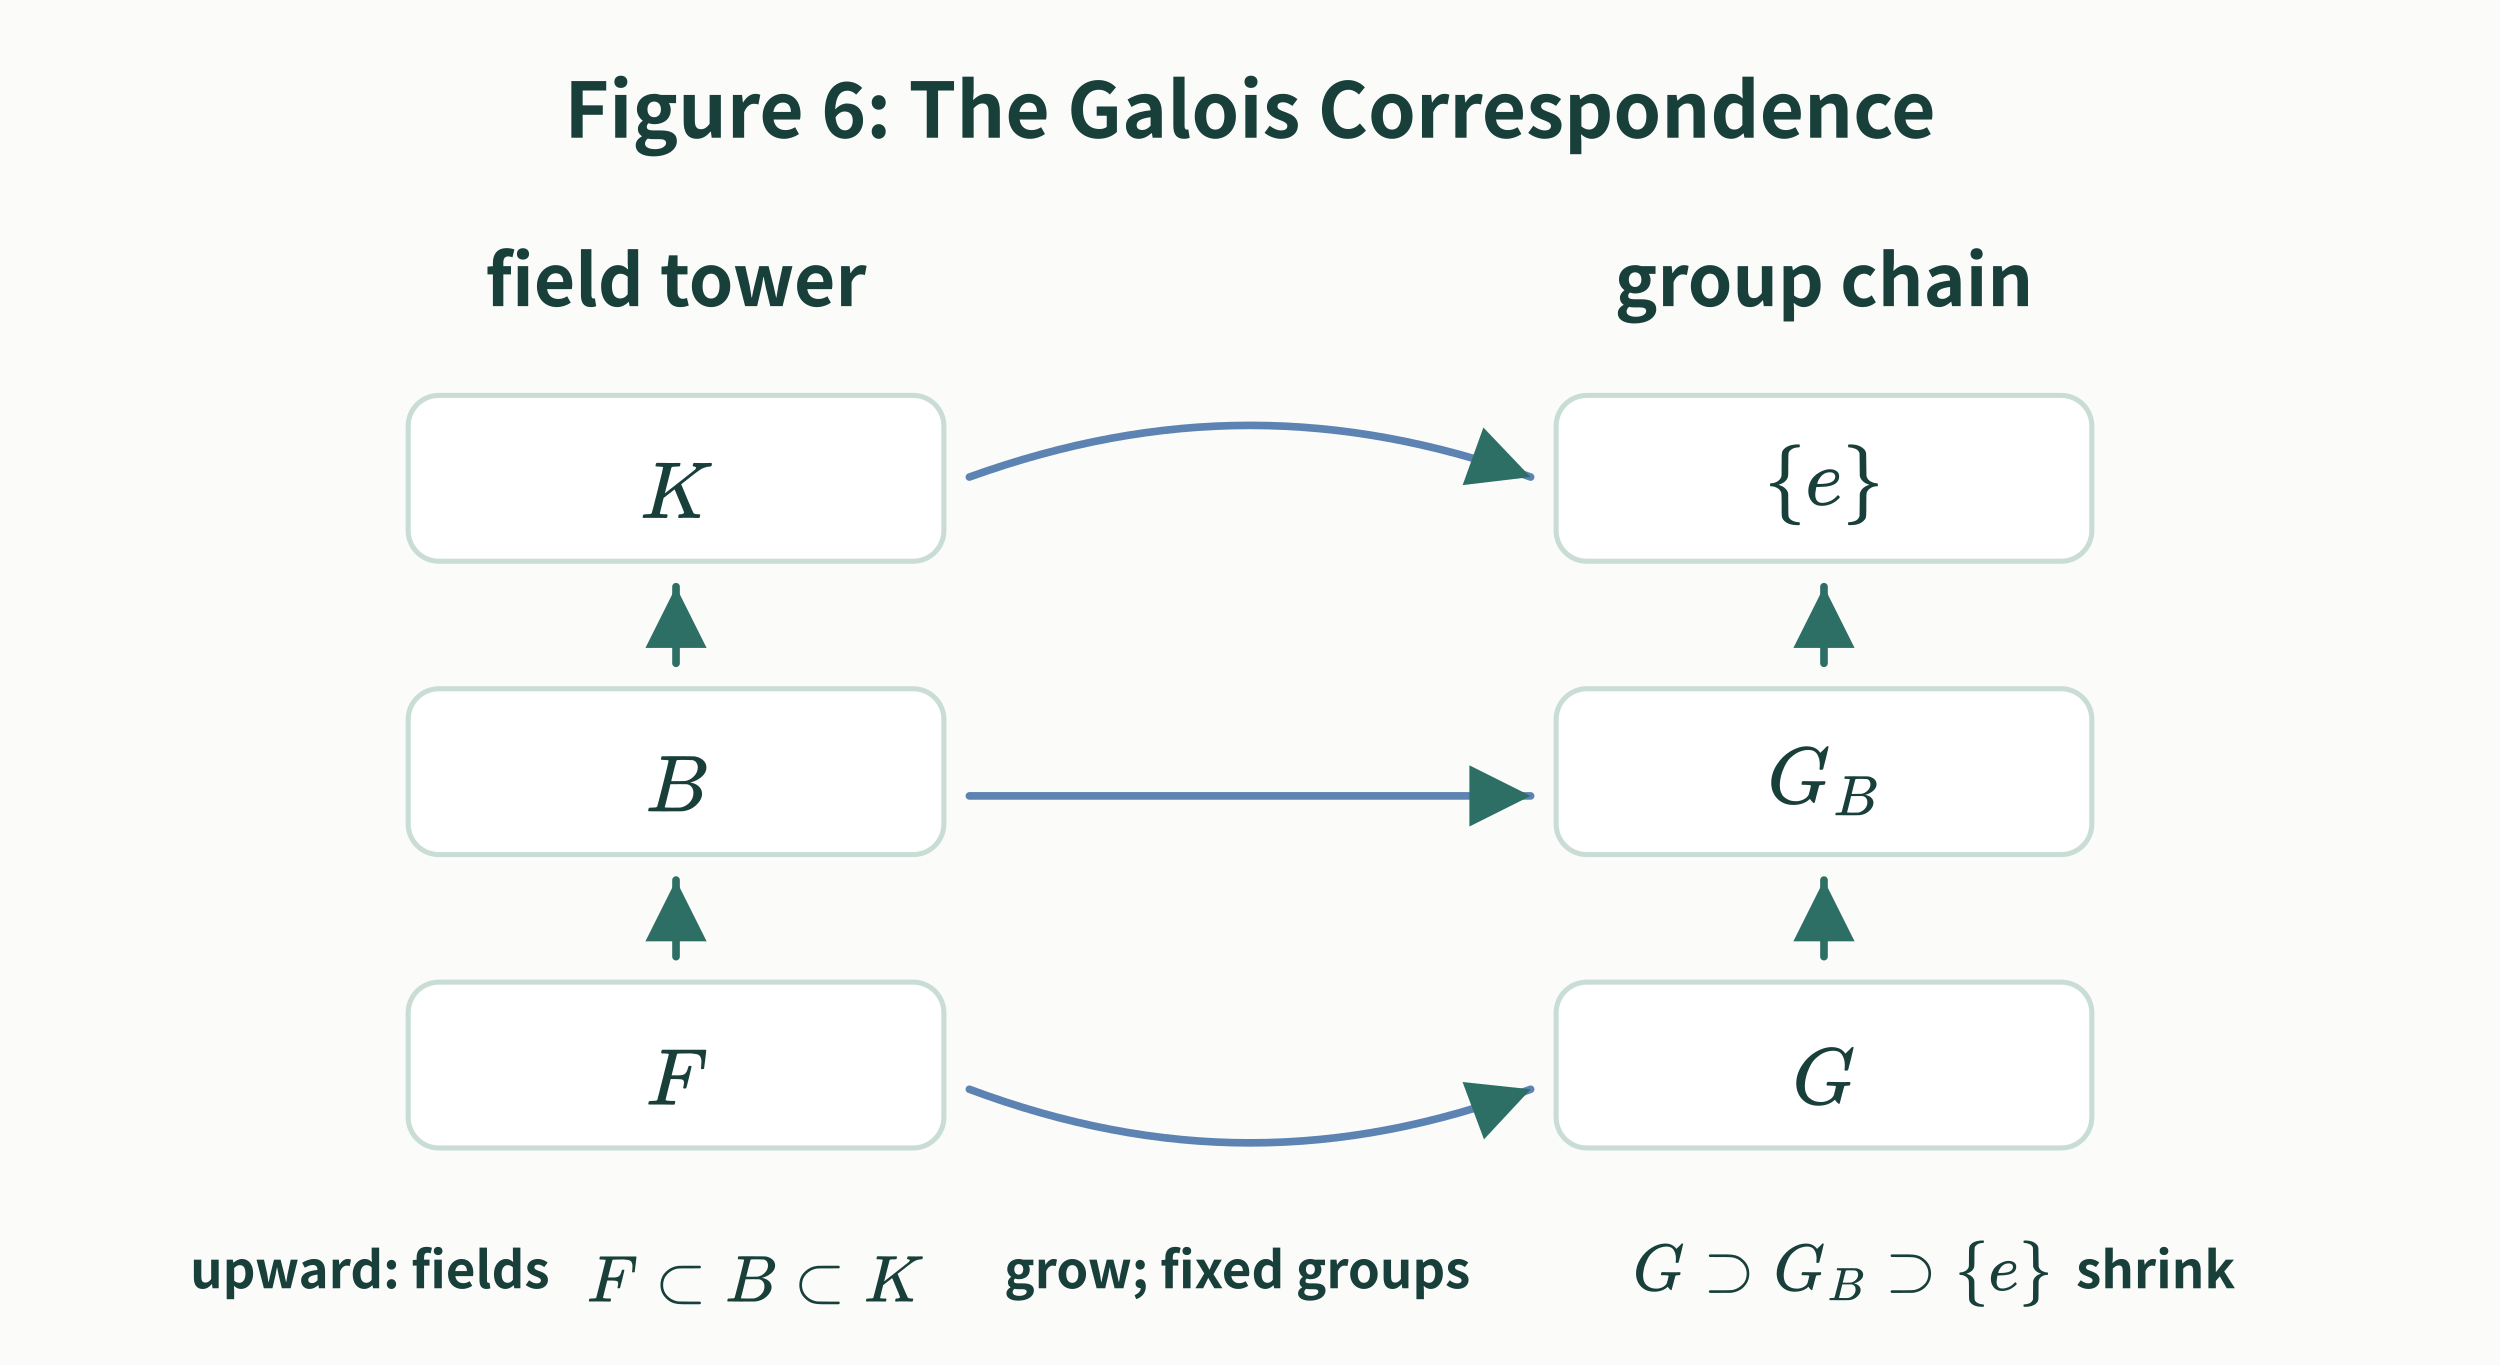
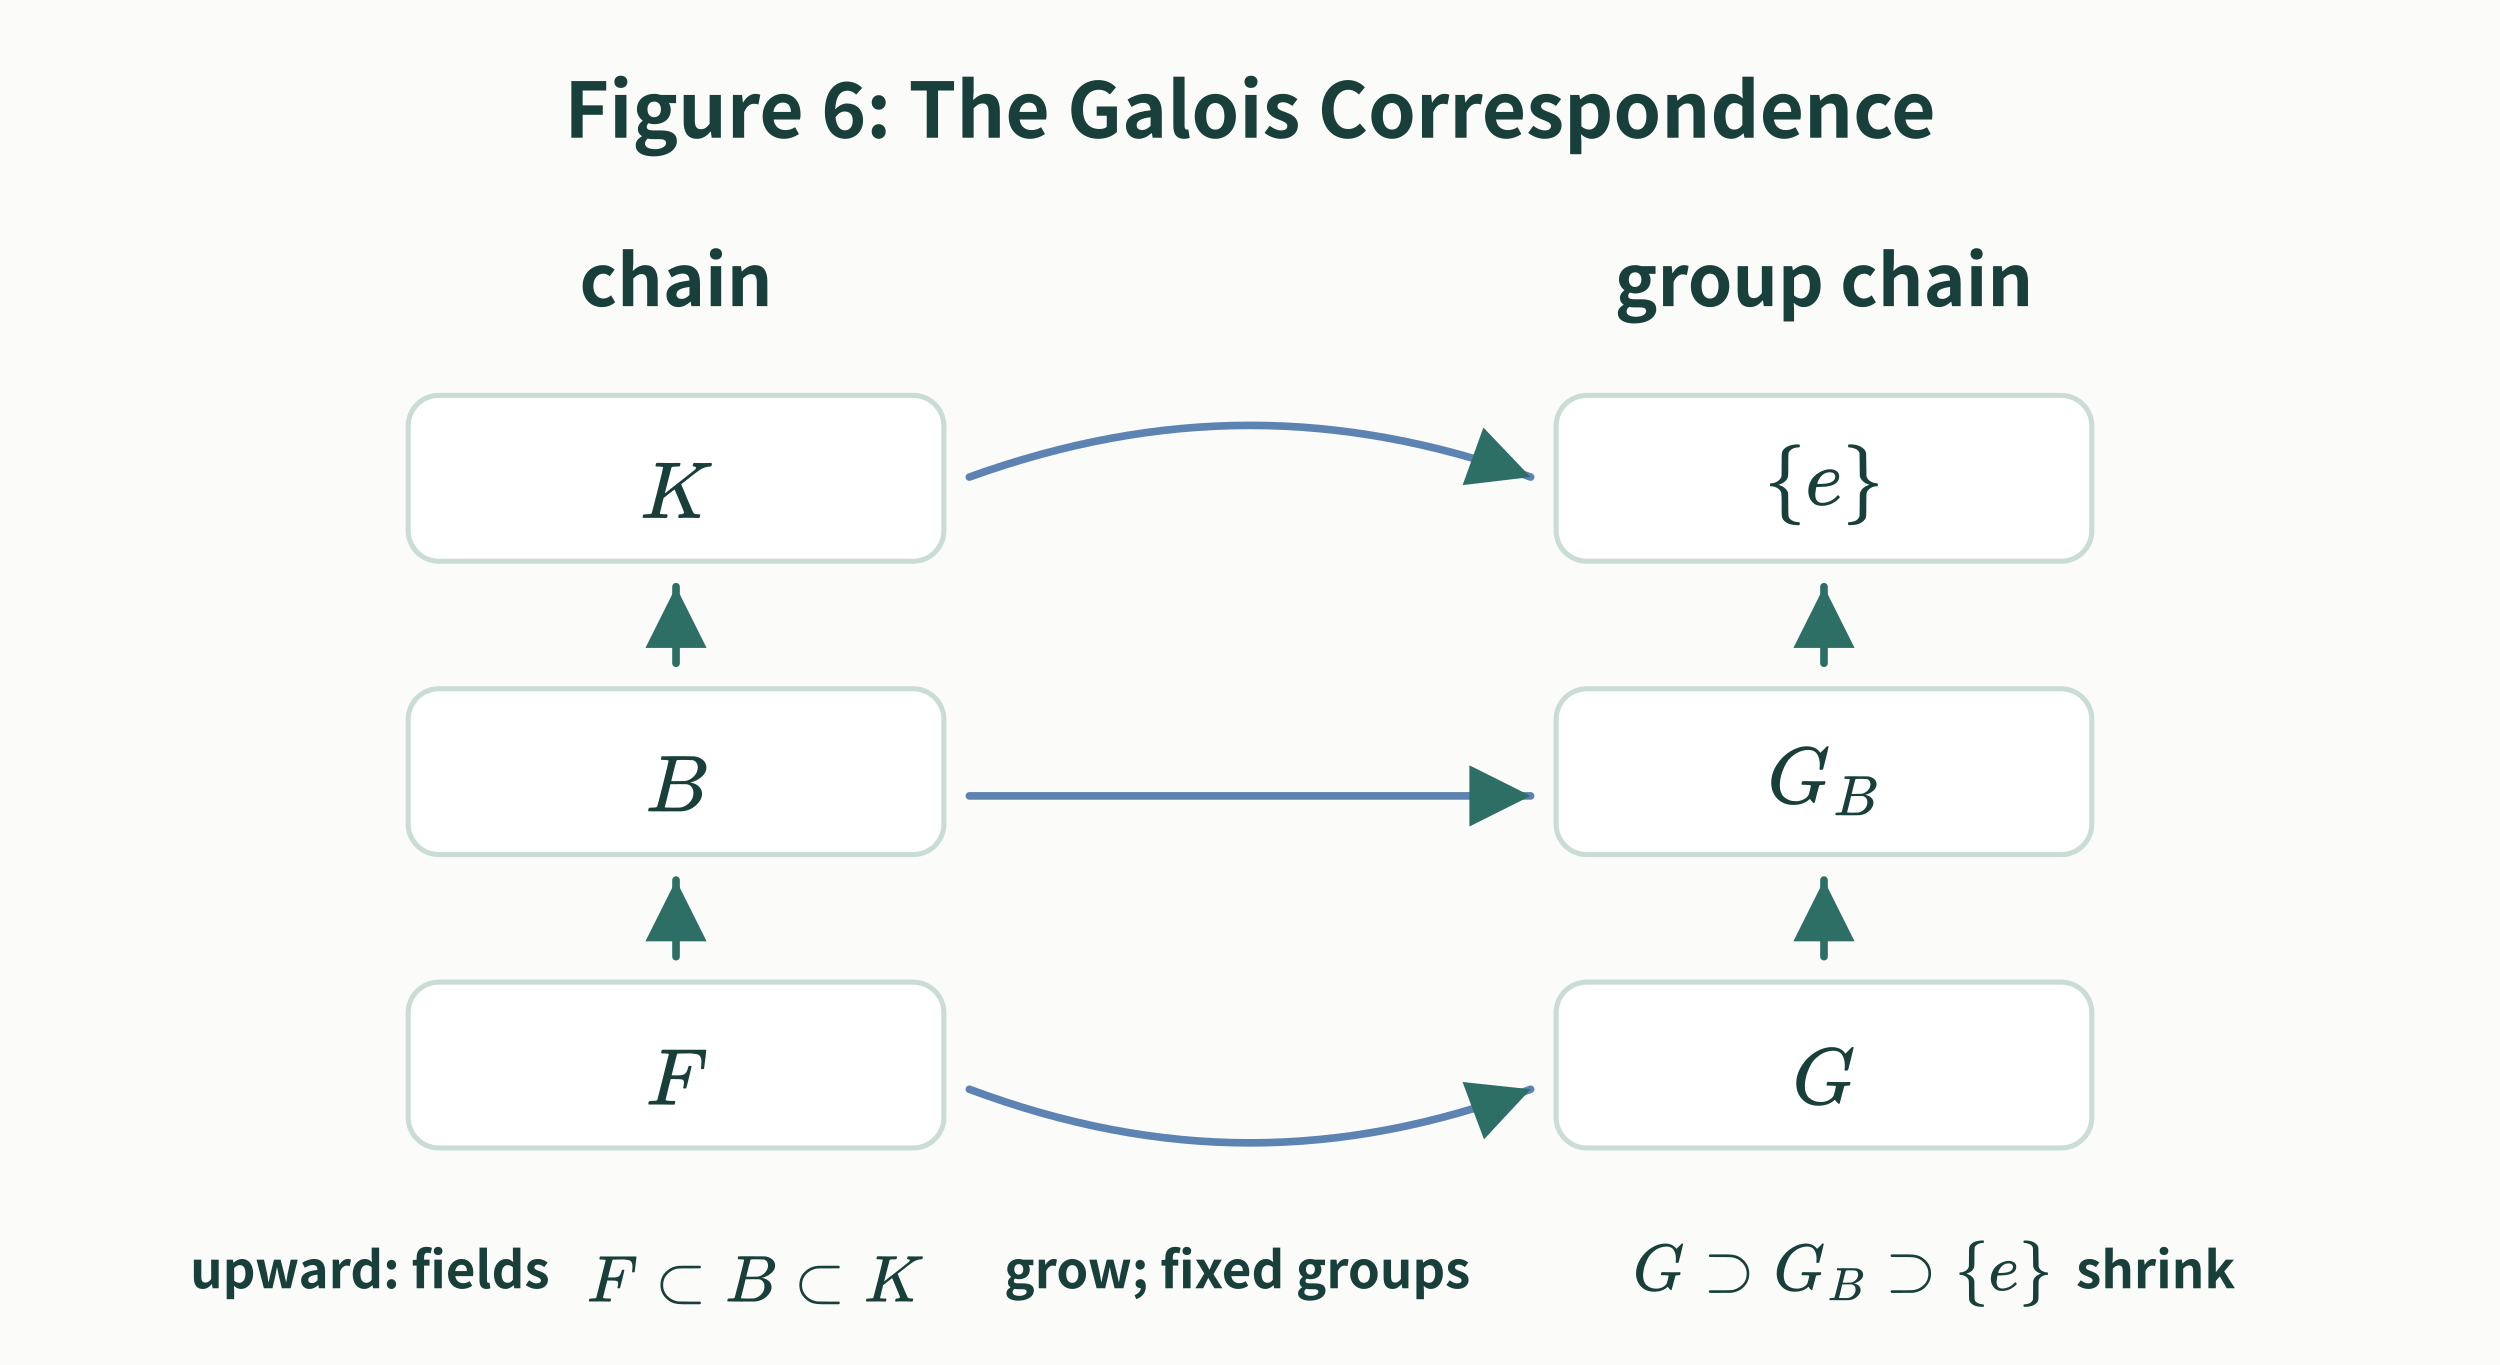
<svg xmlns="http://www.w3.org/2000/svg" width="980" height="535" viewBox="0 0 980 535" role="img" aria-label="Figure 6: The Galois Correspondence">
  <rect width="100%" height="100%" fill="#fbfcfa" />
  <defs>
    <marker id="arrow" markerWidth="12" markerHeight="12" refX="10" refY="6" orient="auto">
      <path d="M2,2 L10,6 L2,10 Z" fill="#2e6f65" />
    </marker>
    <filter id="shadow" x="-20%" y="-20%" width="140%" height="140%">
      <feDropShadow dx="0" dy="3" stdDeviation="4" flood-color="#12332f" flood-opacity="0.12" />
    </filter>
  </defs>
  <text x="490.0" y="54" font-family="Microsoft YaHei, Noto Sans CJK SC, Arial, sans-serif" font-size="30" font-weight="700" fill="#183f3a" text-anchor="middle">Figure 6: The Galois Correspondence</text>
-   <text x="265" y="120" font-family="Microsoft YaHei, Noto Sans CJK SC, Arial, sans-serif" font-size="28" font-weight="700" fill="#183f3a" text-anchor="middle">field tower</text>
+   <text x="265" y="120" font-family="Microsoft YaHei, Noto Sans CJK SC, Arial, sans-serif" font-size="28" font-weight="700" fill="#183f3a" text-anchor="middle">chain</text>
  <text x="715" y="120" font-family="Microsoft YaHei, Noto Sans CJK SC, Arial, sans-serif" font-size="28" font-weight="700" fill="#183f3a" text-anchor="middle">group chain</text>
  <rect x="160" y="155" width="210" height="65" rx="12" fill="#fff" stroke="#c9ddd6" stroke-width="2" />
  <rect x="160" y="270" width="210" height="65" rx="12" fill="#fff" stroke="#c9ddd6" stroke-width="2" />
  <rect x="160" y="385" width="210" height="65" rx="12" fill="#fff" stroke="#c9ddd6" stroke-width="2" />
  <svg x="250.92" y="181.43" width="28.15" height="21.63" viewBox="0 -683 889 683" color="#183f3a" overflow="visible">
    <g stroke="currentColor" fill="currentColor" stroke-width="0" transform="scale(1,-1)">
      <g data-mml-node="math">
        <g data-mml-node="mi">
          <path data-c="1D43E" d="M285 628Q285 635 228 637Q205 637 198 638T191 647Q191 649 193 661Q199 681 203 682Q205 683 214 683H219Q260 681 355 681Q389 681 418 681T463 682T483 682Q500 682 500 674Q500 669 497 660Q496 658 496 654T495 648T493 644T490 641T486 639T479 638T470 637T456 637Q416 636 405 634T387 623L306 305Q307 305 490 449T678 597Q692 611 692 620Q692 635 667 637Q651 637 651 648Q651 650 654 662T659 677Q662 682 676 682Q680 682 711 681T791 680Q814 680 839 681T869 682Q889 682 889 672Q889 650 881 642Q878 637 862 637Q787 632 726 586Q710 576 656 534T556 455L509 418L518 396Q527 374 546 329T581 244Q656 67 661 61Q663 59 666 57Q680 47 717 46H738Q744 38 744 37T741 19Q737 6 731 0H720Q680 3 625 3Q503 3 488 0H478Q472 6 472 9T474 27Q478 40 480 43T491 46H494Q544 46 544 71Q544 75 517 141T485 216L427 354L359 301L291 248L268 155Q245 63 245 58Q245 51 253 49T303 46H334Q340 37 340 35Q340 19 333 5Q328 0 317 0Q314 0 280 1T180 2Q118 2 85 2T49 1Q31 1 31 11Q31 13 34 25Q38 41 42 43T65 46Q92 46 125 49Q139 52 144 61Q147 65 216 339T285 628Z" />
        </g>
      </g>
    </g>
  </svg>
  <svg x="252.98" y="296.43" width="24.04" height="21.63" viewBox="0 -683 759 683" color="#183f3a" overflow="visible">
    <g stroke="currentColor" fill="currentColor" stroke-width="0" transform="scale(1,-1)">
      <g data-mml-node="math">
        <g data-mml-node="mi">
          <path data-c="1D435" d="M231 637Q204 637 199 638T194 649Q194 676 205 682Q206 683 335 683Q594 683 608 681Q671 671 713 636T756 544Q756 480 698 429T565 360L555 357Q619 348 660 311T702 219Q702 146 630 78T453 1Q446 0 242 0Q42 0 39 2Q35 5 35 10Q35 17 37 24Q42 43 47 45Q51 46 62 46H68Q95 46 128 49Q142 52 147 61Q150 65 219 339T288 628Q288 635 231 637ZM649 544Q649 574 634 600T585 634Q578 636 493 637Q473 637 451 637T416 636H403Q388 635 384 626Q382 622 352 506Q352 503 351 500L320 374H401Q482 374 494 376Q554 386 601 434T649 544ZM595 229Q595 273 572 302T512 336Q506 337 429 337Q311 337 310 336Q310 334 293 263T258 122L240 52Q240 48 252 48T333 46Q422 46 429 47Q491 54 543 105T595 229Z" />
        </g>
      </g>
    </g>
  </svg>
  <svg x="253.13" y="411.50" width="23.73" height="21.53" viewBox="0 -680 749 680" color="#183f3a" overflow="visible">
    <g stroke="currentColor" fill="currentColor" stroke-width="0" transform="scale(1,-1)">
      <g data-mml-node="math">
        <g data-mml-node="mi">
          <path data-c="1D439" d="M48 1Q31 1 31 11Q31 13 34 25Q38 41 42 43T65 46Q92 46 125 49Q139 52 144 61Q146 66 215 342T285 622Q285 629 281 629Q273 632 228 634H197Q191 640 191 642T193 659Q197 676 203 680H742Q749 676 749 669Q749 664 736 557T722 447Q720 440 702 440H690Q683 445 683 453Q683 454 686 477T689 530Q689 560 682 579T663 610T626 626T575 633T503 634H480Q398 633 393 631Q388 629 386 623Q385 622 352 492L320 363H375Q378 363 398 363T426 364T448 367T472 374T489 386Q502 398 511 419T524 457T529 475Q532 480 548 480H560Q567 475 567 470Q567 467 536 339T502 207Q500 200 482 200H470Q463 206 463 212Q463 215 468 234T473 274Q473 303 453 310T364 317H309L277 190Q245 66 245 60Q245 46 334 46H359Q365 40 365 39T363 19Q359 6 353 0H336Q295 2 185 2Q120 2 86 2T48 1Z" />
        </g>
      </g>
    </g>
  </svg>
  <line x1="265" y1="375" x2="265" y2="345" stroke="#2e6f65" stroke-width="3" stroke-linecap="round" marker-end="url(#arrow)" />
  <line x1="265" y1="260" x2="265" y2="230" stroke="#2e6f65" stroke-width="3" stroke-linecap="round" marker-end="url(#arrow)" />
  <rect x="610" y="155" width="210" height="65" rx="12" fill="#fff" stroke="#c9ddd6" stroke-width="2" />
  <rect x="610" y="270" width="210" height="65" rx="12" fill="#fff" stroke="#c9ddd6" stroke-width="2" />
  <rect x="610" y="385" width="210" height="65" rx="12" fill="#fff" stroke="#c9ddd6" stroke-width="2" />
  <svg x="691.78" y="174.20" width="46.44" height="31.67" viewBox="0 -750 1466 1000" color="#183f3a" overflow="visible">
    <g stroke="currentColor" fill="currentColor" stroke-width="0" transform="scale(1,-1)">
      <g data-mml-node="math">
        <g data-mml-node="mo">
          <path data-c="7B" d="M434 -231Q434 -244 428 -250H410Q281 -250 230 -184Q225 -177 222 -172T217 -161T213 -148T211 -133T210 -111T209 -84T209 -47T209 0Q209 21 209 53Q208 142 204 153Q203 154 203 155Q189 191 153 211T82 231Q71 231 68 234T65 250T68 266T82 269Q116 269 152 289T203 345Q208 356 208 377T209 529V579Q209 634 215 656T244 698Q270 724 324 740Q361 748 377 749Q379 749 390 749T408 750H428Q434 744 434 732Q434 719 431 716Q429 713 415 713Q362 710 332 689T296 647Q291 634 291 499V417Q291 370 288 353T271 314Q240 271 184 255L170 250L184 245Q202 239 220 230T262 196T290 137Q291 131 291 1Q291 -134 296 -147Q306 -174 339 -192T415 -213Q429 -213 431 -216Q434 -219 434 -231Z" />
        </g>
        <g data-mml-node="mi" transform="translate(500,0)">
          <path data-c="1D452" d="M39 168Q39 225 58 272T107 350T174 402T244 433T307 442H310Q355 442 388 420T421 355Q421 265 310 237Q261 224 176 223Q139 223 138 221Q138 219 132 186T125 128Q125 81 146 54T209 26T302 45T394 111Q403 121 406 121Q410 121 419 112T429 98T420 82T390 55T344 24T281 -1T205 -11Q126 -11 83 42T39 168ZM373 353Q367 405 305 405Q272 405 244 391T199 357T170 316T154 280T149 261Q149 260 169 260Q282 260 327 284T373 353Z" />
        </g>
        <g data-mml-node="mo" transform="translate(966,0)">
          <path data-c="7D" d="M65 731Q65 745 68 747T88 750Q171 750 216 725T279 670Q288 649 289 635T291 501Q292 362 293 357Q306 312 345 291T417 269Q428 269 431 266T434 250T431 234T417 231Q380 231 345 210T298 157Q293 143 292 121T291 -28V-79Q291 -134 285 -156T256 -198Q202 -250 89 -250Q71 -250 68 -247T65 -230Q65 -224 65 -223T66 -218T69 -214T77 -213Q91 -213 108 -210T146 -200T183 -177T207 -139Q208 -134 209 3L210 139Q223 196 280 230Q315 247 330 250Q305 257 280 270Q225 304 212 352L210 362L209 498Q208 635 207 640Q195 680 154 696T77 713Q68 713 67 716T65 731Z" />
        </g>
      </g>
    </g>
  </svg>
  <svg x="692.74" y="292.51" width="44.52" height="27.08" viewBox="0 -705 1405.7 855" color="#183f3a" overflow="visible">
    <g stroke="currentColor" fill="currentColor" stroke-width="0" transform="scale(1,-1)">
      <g data-mml-node="math">
        <g data-mml-node="msub">
          <g data-mml-node="mi">
            <path data-c="1D43A" d="M50 252Q50 367 117 473T286 641T490 704Q580 704 633 653Q642 643 648 636T656 626L657 623Q660 623 684 649Q691 655 699 663T715 679T725 690L740 705H746Q760 705 760 698Q760 694 728 561Q692 422 692 421Q690 416 687 415T669 413H653Q647 419 647 422Q647 423 648 429T650 449T651 481Q651 552 619 605T510 659Q492 659 471 656T418 643T357 615T294 567T236 496T189 394T158 260Q156 242 156 221Q156 173 170 136T206 79T256 45T308 28T353 24Q407 24 452 47T514 106Q517 114 529 161T541 214Q541 222 528 224T468 227H431Q425 233 425 235T427 254Q431 267 437 273H454Q494 271 594 271Q634 271 659 271T695 272T707 272Q721 272 721 263Q721 261 719 249Q714 230 709 228Q706 227 694 227Q674 227 653 224Q646 221 643 215T629 164Q620 131 614 108Q589 6 586 3Q584 1 581 1Q571 1 553 21T530 52Q530 53 528 52T522 47Q448 -22 322 -22Q201 -22 126 55T50 252Z" />
          </g>
          <g data-mml-node="mi" transform="translate(819,-150) scale(0.707)">
            <path data-c="1D435" d="M231 637Q204 637 199 638T194 649Q194 676 205 682Q206 683 335 683Q594 683 608 681Q671 671 713 636T756 544Q756 480 698 429T565 360L555 357Q619 348 660 311T702 219Q702 146 630 78T453 1Q446 0 242 0Q42 0 39 2Q35 5 35 10Q35 17 37 24Q42 43 47 45Q51 46 62 46H68Q95 46 128 49Q142 52 147 61Q150 65 219 339T288 628Q288 635 231 637ZM649 544Q649 574 634 600T585 634Q578 636 493 637Q473 637 451 637T416 636H403Q388 635 384 626Q382 622 352 506Q352 503 351 500L320 374H401Q482 374 494 376Q554 386 601 434T649 544ZM595 229Q595 273 572 302T512 336Q506 337 429 337Q311 337 310 336Q310 334 293 263T258 122L240 52Q240 48 252 48T333 46Q422 46 429 47Q491 54 543 105T595 229Z" />
          </g>
        </g>
      </g>
    </g>
  </svg>
  <svg x="702.55" y="410.42" width="24.89" height="23.03" viewBox="0 -705 786 727" color="#183f3a" overflow="visible">
    <g stroke="currentColor" fill="currentColor" stroke-width="0" transform="scale(1,-1)">
      <g data-mml-node="math">
        <g data-mml-node="mi">
          <path data-c="1D43A" d="M50 252Q50 367 117 473T286 641T490 704Q580 704 633 653Q642 643 648 636T656 626L657 623Q660 623 684 649Q691 655 699 663T715 679T725 690L740 705H746Q760 705 760 698Q760 694 728 561Q692 422 692 421Q690 416 687 415T669 413H653Q647 419 647 422Q647 423 648 429T650 449T651 481Q651 552 619 605T510 659Q492 659 471 656T418 643T357 615T294 567T236 496T189 394T158 260Q156 242 156 221Q156 173 170 136T206 79T256 45T308 28T353 24Q407 24 452 47T514 106Q517 114 529 161T541 214Q541 222 528 224T468 227H431Q425 233 425 235T427 254Q431 267 437 273H454Q494 271 594 271Q634 271 659 271T695 272T707 272Q721 272 721 263Q721 261 719 249Q714 230 709 228Q706 227 694 227Q674 227 653 224Q646 221 643 215T629 164Q620 131 614 108Q589 6 586 3Q584 1 581 1Q571 1 553 21T530 52Q530 53 528 52T522 47Q448 -22 322 -22Q201 -22 126 55T50 252Z" />
        </g>
      </g>
    </g>
  </svg>
  <line x1="715" y1="260" x2="715" y2="230" stroke="#2e6f65" stroke-width="3" stroke-linecap="round" marker-end="url(#arrow)" />
  <line x1="715" y1="375" x2="715" y2="345" stroke="#2e6f65" stroke-width="3" stroke-linecap="round" marker-end="url(#arrow)" />
  <path d="M380 187 C455 160, 525 160, 600 187" fill="none" stroke="#5d83b3" stroke-width="3" stroke-linecap="round" stroke-linejoin="round" marker-end="url(#arrow)" />
  <path d="M380 312 C455 312, 525 312, 600 312" fill="none" stroke="#5d83b3" stroke-width="3" stroke-linecap="round" stroke-linejoin="round" marker-end="url(#arrow)" />
  <path d="M380 427 C455 455, 525 455, 600 427" fill="none" stroke="#5d83b3" stroke-width="3" stroke-linecap="round" stroke-linejoin="round" marker-end="url(#arrow)" />
  <text x="145" y="505" font-family="Microsoft YaHei, Noto Sans CJK SC, Arial, sans-serif" font-size="20" font-weight="700" fill="#183f3a" text-anchor="middle">upward: fields</text>
  <svg x="230.00" y="492.45" width="131.76" height="18.81" viewBox="0 -683 5064.1 723" color="#183f3a" overflow="visible">
    <g stroke="currentColor" fill="currentColor" stroke-width="0" transform="scale(1,-1)">
      <g data-mml-node="math">
        <g data-mml-node="mi">
          <path data-c="1D439" d="M48 1Q31 1 31 11Q31 13 34 25Q38 41 42 43T65 46Q92 46 125 49Q139 52 144 61Q146 66 215 342T285 622Q285 629 281 629Q273 632 228 634H197Q191 640 191 642T193 659Q197 676 203 680H742Q749 676 749 669Q749 664 736 557T722 447Q720 440 702 440H690Q683 445 683 453Q683 454 686 477T689 530Q689 560 682 579T663 610T626 626T575 633T503 634H480Q398 633 393 631Q388 629 386 623Q385 622 352 492L320 363H375Q378 363 398 363T426 364T448 367T472 374T489 386Q502 398 511 419T524 457T529 475Q532 480 548 480H560Q567 475 567 470Q567 467 536 339T502 207Q500 200 482 200H470Q463 206 463 212Q463 215 468 234T473 274Q473 303 453 310T364 317H309L277 190Q245 66 245 60Q245 46 334 46H359Q365 40 365 39T363 19Q359 6 353 0H336Q295 2 185 2Q120 2 86 2T48 1Z" />
        </g>
        <g data-mml-node="mo" transform="translate(1026.8,0)">
          <path data-c="2282" d="M84 250Q84 372 166 450T360 539Q361 539 370 539T395 539T430 540T475 540T524 540H679Q694 532 694 520Q694 511 681 501L522 500H470H441Q366 500 338 496T266 472Q244 461 224 446T179 404T139 337T124 250V245Q124 157 185 89Q244 25 328 7Q348 2 366 2T522 0H681Q694 -10 694 -20Q694 -32 679 -40H526Q510 -40 480 -40T434 -41Q350 -41 289 -25T172 45Q84 127 84 250Z" />
        </g>
        <g data-mml-node="mi" transform="translate(2082.6,0)">
          <path data-c="1D435" d="M231 637Q204 637 199 638T194 649Q194 676 205 682Q206 683 335 683Q594 683 608 681Q671 671 713 636T756 544Q756 480 698 429T565 360L555 357Q619 348 660 311T702 219Q702 146 630 78T453 1Q446 0 242 0Q42 0 39 2Q35 5 35 10Q35 17 37 24Q42 43 47 45Q51 46 62 46H68Q95 46 128 49Q142 52 147 61Q150 65 219 339T288 628Q288 635 231 637ZM649 544Q649 574 634 600T585 634Q578 636 493 637Q473 637 451 637T416 636H403Q388 635 384 626Q382 622 352 506Q352 503 351 500L320 374H401Q482 374 494 376Q554 386 601 434T649 544ZM595 229Q595 273 572 302T512 336Q506 337 429 337Q311 337 310 336Q310 334 293 263T258 122L240 52Q240 48 252 48T333 46Q422 46 429 47Q491 54 543 105T595 229Z" />
        </g>
        <g data-mml-node="mo" transform="translate(3119.3,0)">
          <path data-c="2282" d="M84 250Q84 372 166 450T360 539Q361 539 370 539T395 539T430 540T475 540T524 540H679Q694 532 694 520Q694 511 681 501L522 500H470H441Q366 500 338 496T266 472Q244 461 224 446T179 404T139 337T124 250V245Q124 157 185 89Q244 25 328 7Q348 2 366 2T522 0H681Q694 -10 694 -20Q694 -32 679 -40H526Q510 -40 480 -40T434 -41Q350 -41 289 -25T172 45Q84 127 84 250Z" />
        </g>
        <g data-mml-node="mi" transform="translate(4175.1,0)">
          <path data-c="1D43E" d="M285 628Q285 635 228 637Q205 637 198 638T191 647Q191 649 193 661Q199 681 203 682Q205 683 214 683H219Q260 681 355 681Q389 681 418 681T463 682T483 682Q500 682 500 674Q500 669 497 660Q496 658 496 654T495 648T493 644T490 641T486 639T479 638T470 637T456 637Q416 636 405 634T387 623L306 305Q307 305 490 449T678 597Q692 611 692 620Q692 635 667 637Q651 637 651 648Q651 650 654 662T659 677Q662 682 676 682Q680 682 711 681T791 680Q814 680 839 681T869 682Q889 682 889 672Q889 650 881 642Q878 637 862 637Q787 632 726 586Q710 576 656 534T556 455L509 418L518 396Q527 374 546 329T581 244Q656 67 661 61Q663 59 666 57Q680 47 717 46H738Q744 38 744 37T741 19Q737 6 731 0H720Q680 3 625 3Q503 3 488 0H478Q472 6 472 9T474 27Q478 40 480 43T491 46H494Q544 46 544 71Q544 75 517 141T485 216L427 354L359 301L291 248L268 155Q245 63 245 58Q245 51 253 49T303 46H334Q340 37 340 35Q340 19 333 5Q328 0 317 0Q314 0 280 1T180 2Q118 2 85 2T49 1Q31 1 31 11Q31 13 34 25Q38 41 42 43T65 46Q92 46 125 49Q139 52 144 61Q147 65 216 339T285 628Z" />
        </g>
      </g>
    </g>
  </svg>
  <text x="485" y="505" font-family="Microsoft YaHei, Noto Sans CJK SC, Arial, sans-serif" font-size="20" font-weight="700" fill="#183f3a" text-anchor="middle">grow; fixed groups</text>
  <svg x="640.00" y="486.27" width="164.56" height="26.01" viewBox="0 -750 6324.8 1000" color="#183f3a" overflow="visible">
    <g stroke="currentColor" fill="currentColor" stroke-width="0" transform="scale(1,-1)">
      <g data-mml-node="math">
        <g data-mml-node="mi">
          <path data-c="1D43A" d="M50 252Q50 367 117 473T286 641T490 704Q580 704 633 653Q642 643 648 636T656 626L657 623Q660 623 684 649Q691 655 699 663T715 679T725 690L740 705H746Q760 705 760 698Q760 694 728 561Q692 422 692 421Q690 416 687 415T669 413H653Q647 419 647 422Q647 423 648 429T650 449T651 481Q651 552 619 605T510 659Q492 659 471 656T418 643T357 615T294 567T236 496T189 394T158 260Q156 242 156 221Q156 173 170 136T206 79T256 45T308 28T353 24Q407 24 452 47T514 106Q517 114 529 161T541 214Q541 222 528 224T468 227H431Q425 233 425 235T427 254Q431 267 437 273H454Q494 271 594 271Q634 271 659 271T695 272T707 272Q721 272 721 263Q721 261 719 249Q714 230 709 228Q706 227 694 227Q674 227 653 224Q646 221 643 215T629 164Q620 131 614 108Q589 6 586 3Q584 1 581 1Q571 1 553 21T530 52Q530 53 528 52T522 47Q448 -22 322 -22Q201 -22 126 55T50 252Z" />
        </g>
        <g data-mml-node="mo" transform="translate(1063.8,0)">
          <path data-c="2283" d="M83 520Q83 532 98 540H251Q267 540 297 540T343 541Q427 541 488 525T605 455Q693 374 693 250Q693 165 650 99T545 0T415 -39Q407 -40 251 -40H98Q83 -32 83 -20Q83 -10 96 0H255H308H337Q412 0 439 4T512 28Q533 39 553 54T599 96T639 163T654 250Q654 341 592 411Q557 449 512 472Q468 491 439 495T335 500H306H255L96 501Q83 511 83 520Z" />
        </g>
        <g data-mml-node="msub" transform="translate(2119.6,0)">
          <g data-mml-node="mi">
            <path data-c="1D43A" d="M50 252Q50 367 117 473T286 641T490 704Q580 704 633 653Q642 643 648 636T656 626L657 623Q660 623 684 649Q691 655 699 663T715 679T725 690L740 705H746Q760 705 760 698Q760 694 728 561Q692 422 692 421Q690 416 687 415T669 413H653Q647 419 647 422Q647 423 648 429T650 449T651 481Q651 552 619 605T510 659Q492 659 471 656T418 643T357 615T294 567T236 496T189 394T158 260Q156 242 156 221Q156 173 170 136T206 79T256 45T308 28T353 24Q407 24 452 47T514 106Q517 114 529 161T541 214Q541 222 528 224T468 227H431Q425 233 425 235T427 254Q431 267 437 273H454Q494 271 594 271Q634 271 659 271T695 272T707 272Q721 272 721 263Q721 261 719 249Q714 230 709 228Q706 227 694 227Q674 227 653 224Q646 221 643 215T629 164Q620 131 614 108Q589 6 586 3Q584 1 581 1Q571 1 553 21T530 52Q530 53 528 52T522 47Q448 -22 322 -22Q201 -22 126 55T50 252Z" />
          </g>
          <g data-mml-node="mi" transform="translate(819,-150) scale(0.707)">
            <path data-c="1D435" d="M231 637Q204 637 199 638T194 649Q194 676 205 682Q206 683 335 683Q594 683 608 681Q671 671 713 636T756 544Q756 480 698 429T565 360L555 357Q619 348 660 311T702 219Q702 146 630 78T453 1Q446 0 242 0Q42 0 39 2Q35 5 35 10Q35 17 37 24Q42 43 47 45Q51 46 62 46H68Q95 46 128 49Q142 52 147 61Q150 65 219 339T288 628Q288 635 231 637ZM649 544Q649 574 634 600T585 634Q578 636 493 637Q473 637 451 637T416 636H403Q388 635 384 626Q382 622 352 506Q352 503 351 500L320 374H401Q482 374 494 376Q554 386 601 434T649 544ZM595 229Q595 273 572 302T512 336Q506 337 429 337Q311 337 310 336Q310 334 293 263T258 122L240 52Q240 48 252 48T333 46Q422 46 429 47Q491 54 543 105T595 229Z" />
          </g>
        </g>
        <g data-mml-node="mo" transform="translate(3803,0)">
          <path data-c="2283" d="M83 520Q83 532 98 540H251Q267 540 297 540T343 541Q427 541 488 525T605 455Q693 374 693 250Q693 165 650 99T545 0T415 -39Q407 -40 251 -40H98Q83 -32 83 -20Q83 -10 96 0H255H308H337Q412 0 439 4T512 28Q533 39 553 54T599 96T639 163T654 250Q654 341 592 411Q557 449 512 472Q468 491 439 495T335 500H306H255L96 501Q83 511 83 520Z" />
        </g>
        <g data-mml-node="mo" transform="translate(4858.8,0)">
          <path data-c="7B" d="M434 -231Q434 -244 428 -250H410Q281 -250 230 -184Q225 -177 222 -172T217 -161T213 -148T211 -133T210 -111T209 -84T209 -47T209 0Q209 21 209 53Q208 142 204 153Q203 154 203 155Q189 191 153 211T82 231Q71 231 68 234T65 250T68 266T82 269Q116 269 152 289T203 345Q208 356 208 377T209 529V579Q209 634 215 656T244 698Q270 724 324 740Q361 748 377 749Q379 749 390 749T408 750H428Q434 744 434 732Q434 719 431 716Q429 713 415 713Q362 710 332 689T296 647Q291 634 291 499V417Q291 370 288 353T271 314Q240 271 184 255L170 250L184 245Q202 239 220 230T262 196T290 137Q291 131 291 1Q291 -134 296 -147Q306 -174 339 -192T415 -213Q429 -213 431 -216Q434 -219 434 -231Z" />
        </g>
        <g data-mml-node="mi" transform="translate(5358.8,0)">
          <path data-c="1D452" d="M39 168Q39 225 58 272T107 350T174 402T244 433T307 442H310Q355 442 388 420T421 355Q421 265 310 237Q261 224 176 223Q139 223 138 221Q138 219 132 186T125 128Q125 81 146 54T209 26T302 45T394 111Q403 121 406 121Q410 121 419 112T429 98T420 82T390 55T344 24T281 -1T205 -11Q126 -11 83 42T39 168ZM373 353Q367 405 305 405Q272 405 244 391T199 357T170 316T154 280T149 261Q149 260 169 260Q282 260 327 284T373 353Z" />
        </g>
        <g data-mml-node="mo" transform="translate(5824.8,0)">
          <path data-c="7D" d="M65 731Q65 745 68 747T88 750Q171 750 216 725T279 670Q288 649 289 635T291 501Q292 362 293 357Q306 312 345 291T417 269Q428 269 431 266T434 250T431 234T417 231Q380 231 345 210T298 157Q293 143 292 121T291 -28V-79Q291 -134 285 -156T256 -198Q202 -250 89 -250Q71 -250 68 -247T65 -230Q65 -224 65 -223T66 -218T69 -214T77 -213Q91 -213 108 -210T146 -200T183 -177T207 -139Q208 -134 209 3L210 139Q223 196 280 230Q315 247 330 250Q305 257 280 270Q225 304 212 352L210 362L209 498Q208 635 207 640Q195 680 154 696T77 713Q68 713 67 716T65 731Z" />
        </g>
      </g>
    </g>
  </svg>
  <text x="845" y="505" font-family="Microsoft YaHei, Noto Sans CJK SC, Arial, sans-serif" font-size="20" font-weight="700" fill="#183f3a" text-anchor="middle">shrink</text>
</svg>
